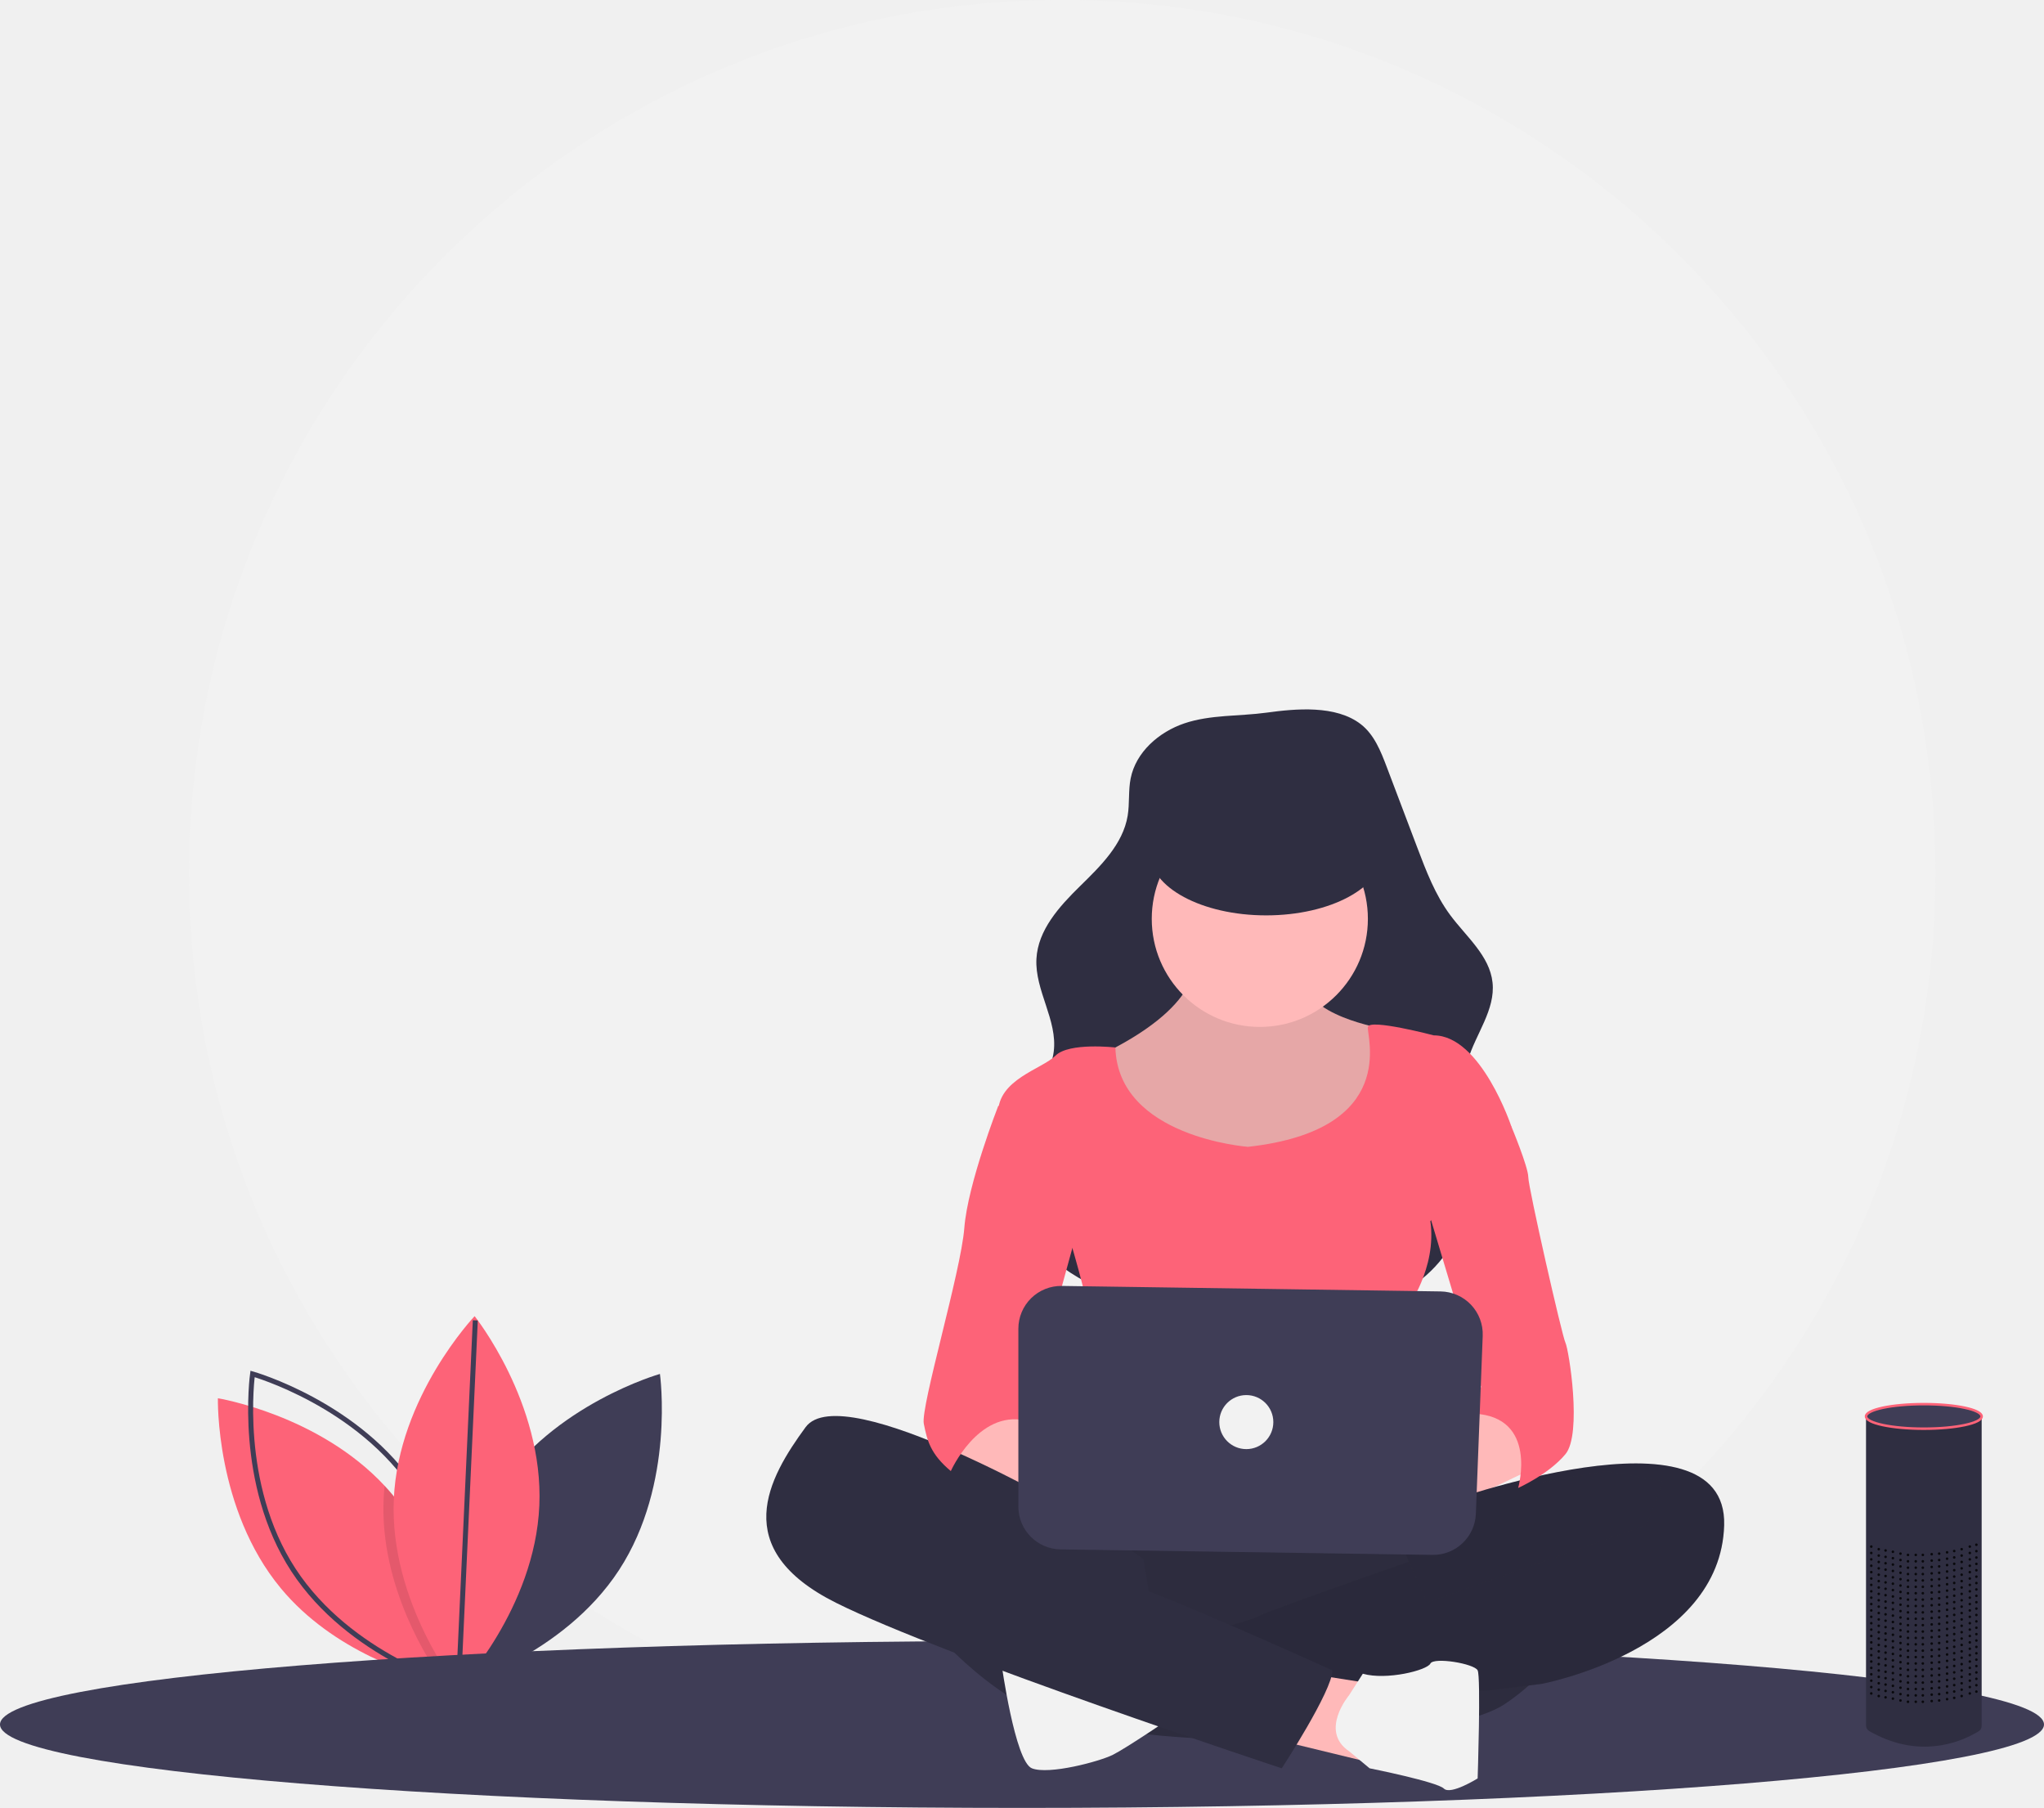
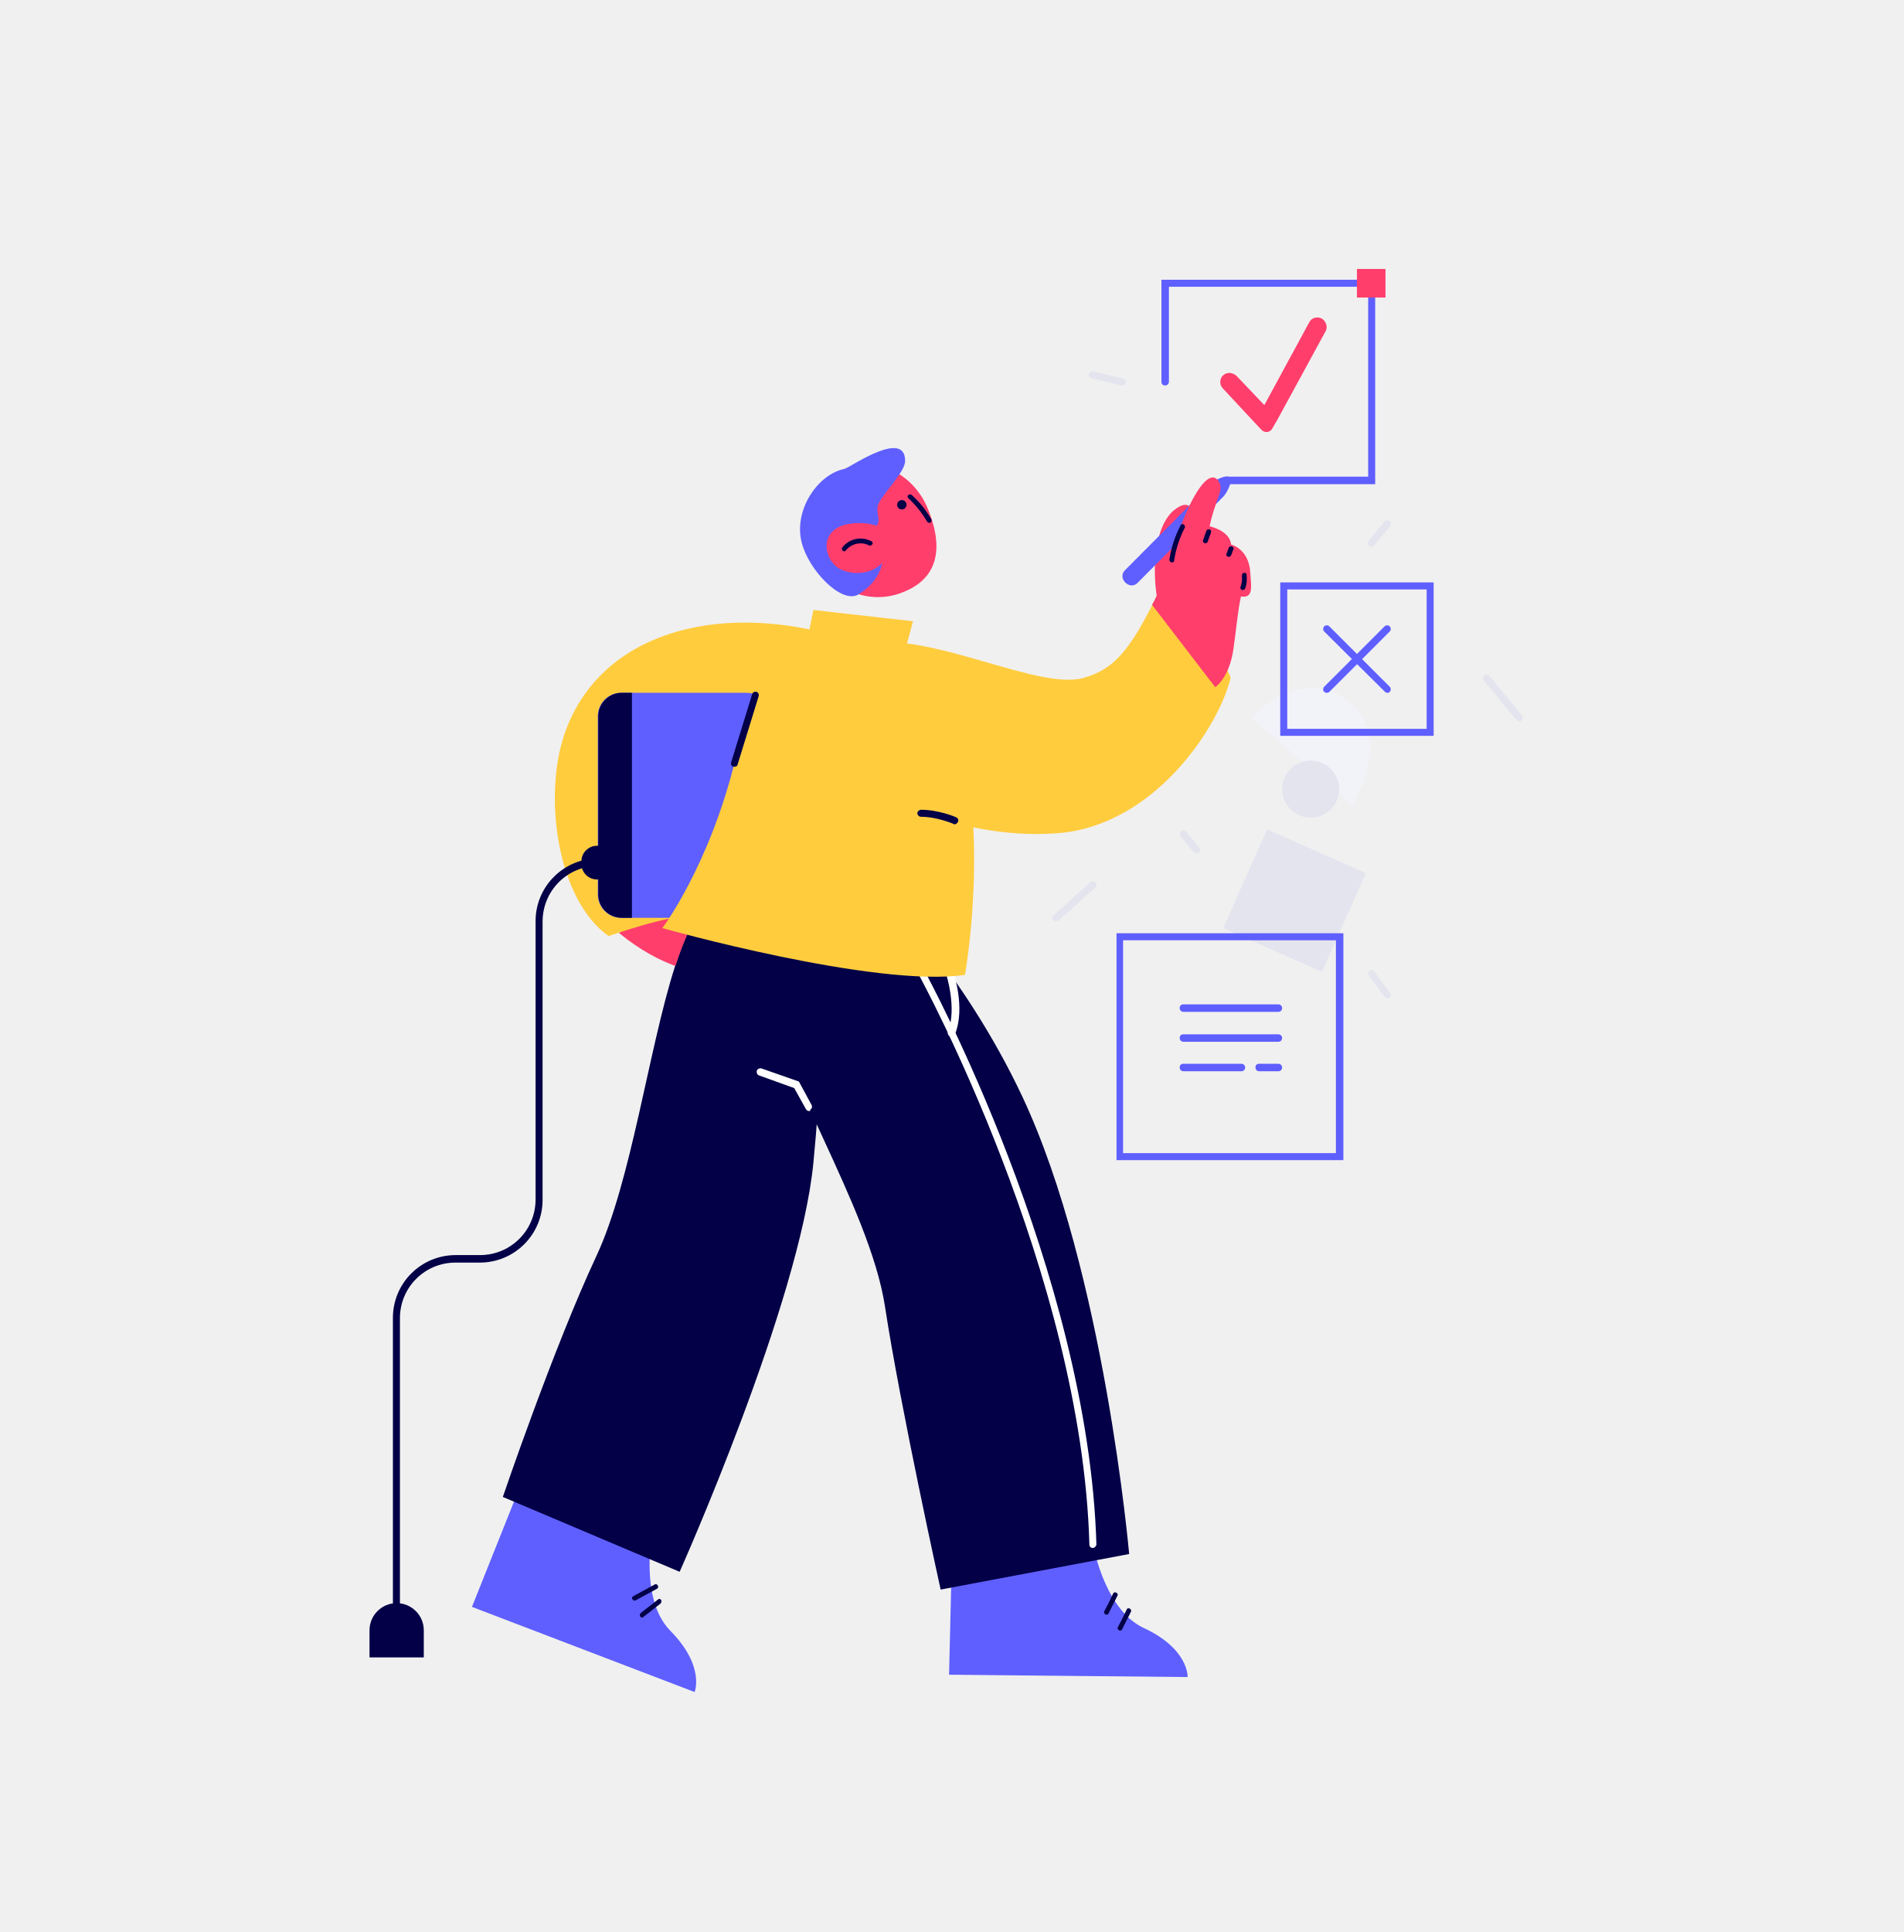
- <svg xmlns="http://www.w3.org/2000/svg" id="e4ebe004-ac85-4249-bdf7-a9685d9ba22f" data-name="Layer 1" width="820" height="725.174" viewBox="0 0 820 725.174">
-   <circle cx="426.16" cy="350.304" r="350.304" fill="#f2f2f2" />
-   <path d="M389.416,685.212c-22.565,34.604-16.382,78.617-16.382,78.617s42.768-12.092,65.333-46.697S454.749,638.515,454.749,638.515,411.981,650.608,389.416,685.212Z" transform="translate(-190 -87.41324)" fill="#3f3d56" />
-   <path d="M372.914,763.426s-.549-.088-1.56-.292c-.806-.164-1.917-.397-3.273-.719-12.12-2.858-44.343-12.517-65.41-37.915-26.367-31.802-25.257-76.233-25.257-76.233s40.317,6.551,66.883,35.11q1.727,1.841,3.36,3.816c22.943,27.671,25.082,64.902,25.251,74.106C372.932,762.678,372.914,763.426,372.914,763.426Z" transform="translate(-190 -87.41324)" fill="#fd6378" />
-   <path d="M356.652,685.212c22.565,34.604,16.382,78.617,16.382,78.617s-42.768-12.092-65.333-46.697-16.382-78.617-16.382-78.617S334.087,650.608,356.652,685.212Z" transform="translate(-190 -87.41324)" fill="none" stroke="#3f3d56" stroke-miterlimit="10" stroke-width="2" />
-   <path d="M372.908,761.299c-.596.719-1.122,1.332-1.554,1.835-.958,1.093-1.502,1.666-1.502,1.666s-.66-.83-1.771-2.384c-6.095-8.497-25.701-38.71-24.188-73.609q.123-2.744.403-5.429,1.727,1.841,3.36,3.816C370.6,714.864,372.739,752.095,372.908,761.299Z" transform="translate(-190 -87.41324)" opacity="0.1" />
-   <path d="M406.366,691.33C404.583,732.603,373.945,764.8,373.945,764.8s-27.746-34.72-25.962-75.993,32.421-73.47,32.421-73.47S408.15,650.057,406.366,691.33Z" transform="translate(-190 -87.41324)" fill="#fd6378" />
-   <line x1="183.945" y1="676.218" x2="190.681" y2="529.608" fill="none" stroke="#3f3d56" stroke-miterlimit="10" stroke-width="2" />
-   <ellipse cx="410" cy="691.704" rx="410" ry="33.469" fill="#3f3d56" />
-   <path d="M665.161,377.554c-10.222,3.452-19.482,11.526-21.575,22.11-.97,4.906-.375,10.006-1.192,14.94-1.894,11.443-10.876,20.182-19.161,28.3s-16.84,17.55-17.445,29.132c-.662,12.684,8.536,24.566,6.945,37.167-1.849,14.639-17.312,24.126-21.134,38.378-2.552,9.517.575,19.768,5.721,28.171,9.806,16.012,26.566,26.883,44.415,32.711s36.858,7.054,55.633,7.25c22.861.24,47.682-1.723,64.858-16.811a51.959,51.959,0,0,0,17.249-33.826c1.632-17.477-5.663-35.536-.631-52.352,3.167-10.583,11.108-20.249,9.922-31.232-1.159-10.739-10.538-18.351-16.972-27.026-6.008-8.1-9.653-17.666-13.226-27.097L746.345,395.101c-2.403-6.343-5.042-13.015-10.397-17.178-10.026-7.794-26.147-6.263-37.871-4.655C687.201,374.759,675.62,374.022,665.161,377.554Z" transform="translate(-190 -87.41324)" fill="#2f2e41" />
-   <path d="M668.99,471.55s5.419,17.612-35.224,37.934,4.064,41.998,4.064,41.998l47.417,10.838s48.772-6.774,54.191-14.902,14.902-35.224,12.193-39.288A63.342,63.342,0,0,0,744.857,500s-32.515-5.419-31.16-20.322S668.99,471.55,668.99,471.55Z" transform="translate(-190 -87.41324)" fill="#ffb9b9" />
-   <path d="M668.99,471.55s5.419,17.612-35.224,37.934,4.064,41.998,4.064,41.998l47.417,10.838s48.772-6.774,54.191-14.902,14.902-35.224,12.193-39.288A63.342,63.342,0,0,0,744.857,500s-32.515-5.419-31.16-20.322S668.99,471.55,668.99,471.55Z" transform="translate(-190 -87.41324)" opacity="0.1" />
-   <circle cx="505.408" cy="368.557" r="43.353" fill="#ffb9b9" />
-   <path d="M690.666,547.417s-52.211-3.818-53.201-39.843c0,0-18.602-2.155-24.021,3.264s-23.031,9.483-23.031,23.031,29.805,54.191,29.805,54.191,16.257,54.191,9.483,63.674-8.129,33.869-8.129,33.869,67.739-5.419,78.577,0,54.191,5.419,56.9,0S754.34,612.446,754.34,612.446s12.193-16.257,9.483-35.224l32.514-37.934s-12.193-36.579-31.16-36.579c0,0-25.741-6.774-26.418-3.387S751.631,540.643,690.666,547.417Z" transform="translate(-190 -87.41324)" fill="#fd6378" />
-   <path d="M568.737,666.637s12.193,18.967,43.353,23.031,36.579-6.774,33.869-9.483-35.224-14.902-35.224-14.902l-18.967-14.902Z" transform="translate(-190 -87.41324)" fill="#ffb9b9" />
-   <path d="M790.919,650.38,755.695,670.701s-46.062-2.71-28.45,10.838,50.127,8.129,50.127,8.129l31.16-14.902Z" transform="translate(-190 -87.41324)" fill="#ffb9b9" />
-   <path d="M614.799,685.604s-32.515,79.931,6.774,92.124,147.67,9.483,172.056-6.774,31.16-37.934,27.095-44.707-31.16-25.741-50.127-27.095S614.799,685.604,614.799,685.604Z" transform="translate(-190 -87.41324)" fill="#2f2e41" />
-   <path d="M614.799,685.604s-32.515,79.931,6.774,92.124,147.67,9.483,172.056-6.774,31.16-37.934,27.095-44.707-31.16-25.741-50.127-27.095S614.799,685.604,614.799,685.604Z" transform="translate(-190 -87.41324)" opacity="0.05" />
-   <path d="M768.277,690.57s114.767-41.545,113.412,8.582-73.158,63.674-73.158,63.674l-21.676,2.71L667.635,769.599s4.064-21.676-5.419-24.386c0,0,31.16-8.129,32.515-9.483s78.577-28.45,83.996-29.805,21.676-12.193,33.869-10.838c0,0,13.548-10.838,28.45-8.129L799.048,689.668Z" transform="translate(-190 -87.41324)" fill="#2f2e41" />
-   <path d="M768.277,690.57s114.767-41.545,113.412,8.582-73.158,63.674-73.158,63.674l-21.676,2.71L667.635,769.599s4.064-21.676-5.419-24.386c0,0,31.16-8.129,32.515-9.483s78.577-28.45,83.996-29.805,21.676-12.193,33.869-10.838c0,0,13.548-10.838,28.45-8.129L799.048,689.668Z" transform="translate(-190 -87.41324)" opacity="0.1" />
-   <polygon points="558 609.885 572.469 642.898 660.529 611.738 667.303 594.126 644.272 590.062 597.97 598.19 577.888 603.61 558 609.885" fill="#2f2e41" />
-   <polygon points="558 609.885 572.469 642.898 660.529 611.738 667.303 594.126 644.272 590.062 597.97 598.19 577.888 603.61 558 609.885" opacity="0.1" />
-   <path d="M560.608,737.085s25.741,32.515,55.546,40.643,46.062-2.71,46.062-2.71L652.732,737.085l-4.064-24.386-17.612-12.193-35.224-16.257-41.998-13.548s-17.612-2.71-17.612,0,16.257,43.353,16.257,43.353Z" transform="translate(-190 -87.41324)" fill="#2f2e41" />
-   <path d="M591.768,754.697s5.419,39.288,12.193,41.998,27.095-2.71,32.514-5.419,23.839-15.211,23.839-15.211S595.832,751.987,591.768,754.697Z" transform="translate(-190 -87.41324)" fill="#f2f2f2" />
-   <polygon points="525.052 671.348 550.793 675.412 548.083 706.572 512.18 697.851 525.052 671.348" fill="#ffb9b9" />
-   <path d="M731.18,767.433s-12.064,14.359.129,22.488l8.129,6.774s27.095,5.419,29.805,8.129,13.548-4.064,13.548-4.064,1.355-40.643,0-43.353-17.612-5.419-18.967-2.71-17.612,6.774-27.095,4.064Z" transform="translate(-190 -87.41324)" fill="#f2f2f2" />
-   <path d="M622.928,695.087S528.094,639.541,513.191,659.863s-31.16,48.772,12.193,70.448,178.83,66.384,178.83,66.384,20.322-31.16,20.322-39.288c0,0-71.803-32.515-83.996-35.224s-60.965-33.869-67.739-36.579-16.257-10.838-16.257-10.838Z" transform="translate(-190 -87.41324)" fill="#2f2e41" />
-   <path d="M595.832,527.095l-5.419,4.064s-12.193,31.16-13.548,48.772-17.612,71.803-16.257,78.577,2.71,12.193,10.838,18.967c0,0,10.838-24.386,29.805-20.322l23.031-83.996Z" transform="translate(-190 -87.41324)" fill="#fd6378" />
-   <path d="M785.5,527.095,796.338,539.288s6.774,16.257,6.774,20.322,13.548,63.674,14.902,66.384,6.774,36.579,0,44.707-18.967,13.548-18.967,13.548,8.129-28.45-17.612-29.805l2.71-10.838-24.386-81.286Z" transform="translate(-190 -87.41324)" fill="#fd6378" />
-   <path d="M598.542,620.37v71.361A17.157,17.157,0,0,0,615.444,708.885l149.238,2.211a17.157,17.157,0,0,0,17.398-16.495l2.745-71.369a17.157,17.157,0,0,0-16.895-17.814l-151.983-2.203A17.157,17.157,0,0,0,598.542,620.37Z" transform="translate(-190 -87.41324)" fill="#3f3d56" />
-   <ellipse cx="507.95" cy="342.039" rx="46.665" ry="25.127" fill="#2f2e41" />
-   <circle cx="499.989" cy="570.418" r="10.838" fill="#f2f2f2" />
-   <path d="M984.99,655.635V779.402c0,2.126-1.144,2.43-3.004,3.461-6.274,3.48-21.74,9.68-40.308-.133-1.906-1.007-3.08-1.348-3.08-3.504V656.428S962.19,665.944,984.99,655.635Z" transform="translate(-190 -87.41324)" fill="#2f2e41" />
-   <ellipse cx="771.794" cy="568.138" rx="23.196" ry="4.926" fill="#3f3d56" stroke="#fd6378" stroke-miterlimit="10" />
-   <g opacity="0.8">
-     <circle cx="792.877" cy="619.616" r="0.52" />
-     <circle cx="790.235" cy="620.355" r="0.52" />
-     <circle cx="786.971" cy="621.395" r="0.52" />
-     <circle cx="781.118" cy="622.656" r="0.52" />
-     <circle cx="774.948" cy="623.403" r="0.52" />
-     <circle cx="768.557" cy="623.697" r="0.52" />
-     <circle cx="759.384" cy="622.436" r="0.52" />
-     <circle cx="762.423" cy="623.177" r="0.52" />
-     <circle cx="753.707" cy="621.395" r="0.52" />
-     <circle cx="756.441" cy="621.916" r="0.52" />
-     <circle cx="750.71" cy="620.355" r="0.52" />
-     <circle cx="783.982" cy="622.136" r="0.52" />
-     <circle cx="777.944" cy="623.177" r="0.52" />
-     <circle cx="771.391" cy="623.697" r="0.52" />
-     <circle cx="765.43" cy="623.697" r="0.52" />
-   </g>
-   <g opacity="0.8">
-     <circle cx="792.877" cy="622.177" r="0.52" />
-     <circle cx="790.235" cy="622.916" r="0.52" />
-     <circle cx="786.971" cy="623.956" r="0.52" />
-     <circle cx="781.118" cy="625.217" r="0.52" />
-     <circle cx="774.948" cy="625.964" r="0.52" />
-     <circle cx="768.557" cy="626.258" r="0.52" />
-     <circle cx="759.384" cy="624.997" r="0.52" />
-     <circle cx="762.423" cy="625.738" r="0.52" />
-     <circle cx="753.707" cy="623.956" r="0.52" />
-     <circle cx="756.441" cy="624.477" r="0.52" />
-     <circle cx="750.71" cy="622.916" r="0.52" />
-     <circle cx="783.982" cy="624.697" r="0.52" />
-     <circle cx="777.944" cy="625.738" r="0.52" />
-     <circle cx="771.391" cy="626.258" r="0.52" />
-     <circle cx="765.43" cy="626.258" r="0.52" />
-   </g>
-   <g opacity="0.8">
-     <circle cx="792.877" cy="624.738" r="0.52" />
-     <circle cx="790.235" cy="625.477" r="0.52" />
-     <circle cx="786.971" cy="626.517" r="0.52" />
-     <circle cx="781.118" cy="627.778" r="0.52" />
-     <circle cx="774.948" cy="628.525" r="0.52" />
-     <circle cx="768.557" cy="628.819" r="0.52" />
-     <circle cx="759.384" cy="627.558" r="0.52" />
-     <circle cx="762.423" cy="628.299" r="0.52" />
-     <circle cx="753.707" cy="626.517" r="0.52" />
-     <circle cx="756.441" cy="627.038" r="0.52" />
-     <circle cx="750.71" cy="625.477" r="0.52" />
-     <circle cx="783.982" cy="627.258" r="0.52" />
-     <circle cx="777.944" cy="628.299" r="0.52" />
-     <circle cx="771.391" cy="628.819" r="0.52" />
-     <circle cx="765.43" cy="628.819" r="0.52" />
-   </g>
-   <g opacity="0.8">
-     <circle cx="792.877" cy="627.299" r="0.52" />
-     <circle cx="790.235" cy="628.038" r="0.52" />
-     <circle cx="786.971" cy="629.079" r="0.52" />
-     <circle cx="781.118" cy="630.339" r="0.52" />
-     <circle cx="774.948" cy="631.087" r="0.52" />
-     <circle cx="768.557" cy="631.38" r="0.52" />
-     <circle cx="759.384" cy="630.119" r="0.52" />
-     <circle cx="762.423" cy="630.86" r="0.52" />
-     <circle cx="753.707" cy="629.079" r="0.52" />
-     <circle cx="756.441" cy="629.599" r="0.52" />
-     <circle cx="750.71" cy="628.038" r="0.52" />
-     <circle cx="783.982" cy="629.819" r="0.52" />
-     <circle cx="777.944" cy="630.86" r="0.52" />
-     <circle cx="771.391" cy="631.38" r="0.52" />
-     <circle cx="765.43" cy="631.38" r="0.52" />
-   </g>
-   <g opacity="0.8">
-     <circle cx="792.877" cy="629.86" r="0.52" />
-     <circle cx="790.235" cy="630.599" r="0.52" />
-     <circle cx="786.971" cy="631.64" r="0.52" />
-     <circle cx="781.118" cy="632.9" r="0.52" />
-     <circle cx="774.948" cy="633.648" r="0.52" />
-     <circle cx="768.557" cy="633.941" r="0.52" />
-     <circle cx="759.384" cy="632.68" r="0.52" />
-     <circle cx="762.423" cy="633.421" r="0.52" />
-     <circle cx="753.707" cy="631.64" r="0.52" />
-     <circle cx="756.441" cy="632.16" r="0.52" />
-     <circle cx="750.71" cy="630.599" r="0.52" />
-     <circle cx="783.982" cy="632.38" r="0.52" />
-     <circle cx="777.944" cy="633.421" r="0.52" />
-     <circle cx="771.391" cy="633.941" r="0.52" />
-     <circle cx="765.43" cy="633.941" r="0.52" />
-   </g>
-   <g opacity="0.8">
-     <circle cx="792.877" cy="632.421" r="0.52" />
-     <circle cx="790.235" cy="633.16" r="0.52" />
-     <circle cx="786.971" cy="634.201" r="0.52" />
-     <circle cx="781.118" cy="635.461" r="0.52" />
-     <circle cx="774.948" cy="636.209" r="0.52" />
-     <circle cx="768.557" cy="636.502" r="0.52" />
-     <circle cx="759.384" cy="635.241" r="0.52" />
-     <circle cx="762.423" cy="635.982" r="0.52" />
-     <circle cx="753.707" cy="634.201" r="0.52" />
-     <circle cx="756.441" cy="634.721" r="0.52" />
-     <circle cx="750.71" cy="633.16" r="0.52" />
-     <circle cx="783.982" cy="634.941" r="0.52" />
-     <circle cx="777.944" cy="635.982" r="0.52" />
-     <circle cx="771.391" cy="636.502" r="0.52" />
-     <circle cx="765.43" cy="636.502" r="0.52" />
-   </g>
-   <g opacity="0.8">
-     <circle cx="792.877" cy="634.982" r="0.52" />
-     <circle cx="790.235" cy="635.721" r="0.52" />
-     <circle cx="786.971" cy="636.762" r="0.52" />
-     <circle cx="781.118" cy="638.022" r="0.52" />
-     <circle cx="774.948" cy="638.77" r="0.52" />
-     <circle cx="768.557" cy="639.063" r="0.52" />
-     <circle cx="759.384" cy="637.802" r="0.52" />
-     <circle cx="762.423" cy="638.543" r="0.52" />
-     <circle cx="753.707" cy="636.762" r="0.52" />
-     <circle cx="756.441" cy="637.282" r="0.52" />
-     <circle cx="750.71" cy="635.721" r="0.52" />
-     <circle cx="783.982" cy="637.502" r="0.52" />
-     <circle cx="777.944" cy="638.543" r="0.52" />
-     <circle cx="771.391" cy="639.063" r="0.52" />
-     <circle cx="765.43" cy="639.063" r="0.52" />
-   </g>
-   <g opacity="0.8">
-     <circle cx="792.877" cy="637.543" r="0.52" />
-     <circle cx="790.235" cy="638.282" r="0.52" />
-     <circle cx="786.971" cy="639.323" r="0.52" />
-     <circle cx="781.118" cy="640.583" r="0.52" />
-     <circle cx="774.948" cy="641.331" r="0.52" />
-     <circle cx="768.557" cy="641.624" r="0.52" />
-     <circle cx="759.384" cy="640.363" r="0.52" />
-     <circle cx="762.423" cy="641.104" r="0.52" />
-     <circle cx="753.707" cy="639.323" r="0.52" />
-     <circle cx="756.441" cy="639.843" r="0.52" />
-     <circle cx="750.71" cy="638.282" r="0.52" />
-     <circle cx="783.982" cy="640.063" r="0.52" />
-     <circle cx="777.944" cy="641.104" r="0.52" />
-     <circle cx="771.391" cy="641.624" r="0.52" />
-     <circle cx="765.43" cy="641.624" r="0.52" />
-   </g>
-   <g opacity="0.8">
-     <circle cx="792.877" cy="640.104" r="0.52" />
-     <circle cx="790.235" cy="640.843" r="0.52" />
-     <circle cx="786.971" cy="641.884" r="0.52" />
-     <circle cx="781.118" cy="643.144" r="0.52" />
-     <circle cx="774.948" cy="643.892" r="0.52" />
-     <circle cx="768.557" cy="644.185" r="0.52" />
-     <circle cx="759.384" cy="642.924" r="0.52" />
-     <circle cx="762.423" cy="643.665" r="0.52" />
-     <circle cx="753.707" cy="641.884" r="0.52" />
-     <circle cx="756.441" cy="642.404" r="0.52" />
-     <circle cx="750.71" cy="640.843" r="0.52" />
-     <circle cx="783.982" cy="642.624" r="0.52" />
-     <circle cx="777.944" cy="643.665" r="0.52" />
-     <circle cx="771.391" cy="644.185" r="0.52" />
-     <circle cx="765.43" cy="644.185" r="0.52" />
-   </g>
-   <g opacity="0.8">
-     <circle cx="792.877" cy="642.665" r="0.52" />
-     <circle cx="790.235" cy="643.404" r="0.52" />
-     <circle cx="786.971" cy="644.445" r="0.52" />
-     <circle cx="781.118" cy="645.706" r="0.52" />
-     <circle cx="774.948" cy="646.453" r="0.52" />
-     <circle cx="768.557" cy="646.746" r="0.52" />
-     <circle cx="759.384" cy="645.485" r="0.52" />
-     <circle cx="762.423" cy="646.226" r="0.52" />
-     <circle cx="753.707" cy="644.445" r="0.52" />
-     <circle cx="756.441" cy="644.965" r="0.52" />
-     <circle cx="750.71" cy="643.404" r="0.52" />
-     <circle cx="783.982" cy="645.185" r="0.52" />
-     <circle cx="777.944" cy="646.226" r="0.52" />
-     <circle cx="771.391" cy="646.746" r="0.52" />
-     <circle cx="765.43" cy="646.746" r="0.52" />
-   </g>
-   <g opacity="0.8">
-     <circle cx="792.877" cy="645.226" r="0.52" />
-     <circle cx="790.235" cy="645.965" r="0.52" />
-     <circle cx="786.971" cy="647.006" r="0.52" />
-     <circle cx="781.118" cy="648.267" r="0.52" />
-     <circle cx="774.948" cy="649.014" r="0.52" />
-     <circle cx="768.557" cy="649.307" r="0.52" />
-     <circle cx="759.384" cy="648.046" r="0.52" />
-     <circle cx="762.423" cy="648.787" r="0.52" />
-     <circle cx="753.707" cy="647.006" r="0.52" />
-     <circle cx="756.441" cy="647.526" r="0.52" />
-     <circle cx="750.71" cy="645.965" r="0.52" />
-     <circle cx="783.982" cy="647.746" r="0.52" />
-     <circle cx="777.944" cy="648.787" r="0.52" />
-     <circle cx="771.391" cy="649.307" r="0.52" />
-     <circle cx="765.43" cy="649.307" r="0.52" />
-   </g>
-   <g opacity="0.8">
-     <circle cx="792.877" cy="647.787" r="0.52" />
-     <circle cx="790.235" cy="648.526" r="0.52" />
-     <circle cx="786.971" cy="649.567" r="0.52" />
-     <circle cx="781.118" cy="650.828" r="0.52" />
-     <circle cx="774.948" cy="651.575" r="0.52" />
-     <circle cx="768.557" cy="651.868" r="0.52" />
-     <circle cx="759.384" cy="650.607" r="0.52" />
-     <circle cx="762.423" cy="651.348" r="0.52" />
-     <circle cx="753.707" cy="649.567" r="0.52" />
-     <circle cx="756.441" cy="650.087" r="0.52" />
-     <circle cx="750.71" cy="648.526" r="0.52" />
-     <circle cx="783.982" cy="650.307" r="0.52" />
-     <circle cx="777.944" cy="651.348" r="0.52" />
-     <circle cx="771.391" cy="651.868" r="0.52" />
-     <circle cx="765.43" cy="651.868" r="0.52" />
-   </g>
-   <g opacity="0.8">
-     <circle cx="792.877" cy="650.348" r="0.52" />
-     <circle cx="790.235" cy="651.087" r="0.52" />
-     <circle cx="786.971" cy="652.128" r="0.52" />
-     <circle cx="781.118" cy="653.389" r="0.52" />
-     <circle cx="774.948" cy="654.136" r="0.52" />
-     <circle cx="768.557" cy="654.429" r="0.52" />
-     <circle cx="759.384" cy="653.168" r="0.52" />
-     <circle cx="762.423" cy="653.909" r="0.52" />
-     <circle cx="753.707" cy="652.128" r="0.52" />
-     <circle cx="756.441" cy="652.648" r="0.52" />
-     <circle cx="750.71" cy="651.087" r="0.52" />
-     <circle cx="783.982" cy="652.868" r="0.52" />
-     <circle cx="777.944" cy="653.909" r="0.52" />
-     <circle cx="771.391" cy="654.429" r="0.52" />
-     <circle cx="765.43" cy="654.429" r="0.52" />
-   </g>
-   <g opacity="0.8">
-     <circle cx="792.877" cy="652.909" r="0.52" />
-     <circle cx="790.235" cy="653.648" r="0.52" />
-     <circle cx="786.971" cy="654.689" r="0.52" />
-     <circle cx="781.118" cy="655.95" r="0.52" />
-     <circle cx="774.948" cy="656.697" r="0.52" />
-     <circle cx="768.557" cy="656.99" r="0.52" />
-     <circle cx="759.384" cy="655.73" r="0.52" />
-     <circle cx="762.423" cy="656.47" r="0.52" />
-     <circle cx="753.707" cy="654.689" r="0.52" />
-     <circle cx="756.441" cy="655.209" r="0.52" />
-     <circle cx="750.71" cy="653.648" r="0.52" />
-     <circle cx="783.982" cy="655.429" r="0.52" />
-     <circle cx="777.944" cy="656.47" r="0.52" />
-     <circle cx="771.391" cy="656.99" r="0.52" />
-     <circle cx="765.43" cy="656.99" r="0.52" />
-   </g>
-   <g opacity="0.8">
-     <circle cx="792.877" cy="655.47" r="0.52" />
-     <circle cx="790.235" cy="656.209" r="0.52" />
-     <circle cx="786.971" cy="657.25" r="0.52" />
-     <circle cx="781.118" cy="658.511" r="0.52" />
-     <circle cx="774.948" cy="659.258" r="0.52" />
-     <circle cx="768.557" cy="659.551" r="0.52" />
-     <circle cx="759.384" cy="658.291" r="0.52" />
-     <circle cx="762.423" cy="659.031" r="0.52" />
-     <circle cx="753.707" cy="657.25" r="0.52" />
-     <circle cx="756.441" cy="657.77" r="0.52" />
-     <circle cx="750.71" cy="656.209" r="0.52" />
-     <circle cx="783.982" cy="657.99" r="0.52" />
-     <circle cx="777.944" cy="659.031" r="0.52" />
-     <circle cx="771.391" cy="659.551" r="0.52" />
-     <circle cx="765.43" cy="659.551" r="0.52" />
-   </g>
-   <g opacity="0.8">
-     <circle cx="792.877" cy="658.031" r="0.52" />
-     <circle cx="790.235" cy="658.77" r="0.52" />
-     <circle cx="786.971" cy="659.811" r="0.52" />
-     <circle cx="781.118" cy="661.072" r="0.52" />
-     <circle cx="774.948" cy="661.819" r="0.52" />
-     <circle cx="768.557" cy="662.112" r="0.52" />
-     <circle cx="759.384" cy="660.852" r="0.52" />
-     <circle cx="762.423" cy="661.592" r="0.52" />
-     <circle cx="753.707" cy="659.811" r="0.52" />
-     <circle cx="756.441" cy="660.331" r="0.52" />
-     <circle cx="750.71" cy="658.77" r="0.52" />
-     <circle cx="783.982" cy="660.551" r="0.52" />
-     <circle cx="777.944" cy="661.592" r="0.52" />
-     <circle cx="771.391" cy="662.112" r="0.52" />
-     <circle cx="765.43" cy="662.112" r="0.52" />
-   </g>
-   <g opacity="0.8">
-     <circle cx="792.877" cy="660.592" r="0.52" />
-     <circle cx="790.235" cy="661.331" r="0.52" />
-     <circle cx="786.971" cy="662.372" r="0.52" />
-     <circle cx="781.118" cy="663.633" r="0.52" />
-     <circle cx="774.948" cy="664.38" r="0.52" />
-     <circle cx="768.557" cy="664.673" r="0.52" />
-     <circle cx="759.384" cy="663.413" r="0.52" />
-     <circle cx="762.423" cy="664.153" r="0.52" />
-     <circle cx="753.707" cy="662.372" r="0.52" />
-     <circle cx="756.441" cy="662.892" r="0.52" />
-     <circle cx="750.71" cy="661.331" r="0.52" />
-     <circle cx="783.982" cy="663.112" r="0.52" />
-     <circle cx="777.944" cy="664.153" r="0.52" />
-     <circle cx="771.391" cy="664.673" r="0.52" />
-     <circle cx="765.43" cy="664.673" r="0.52" />
-   </g>
-   <g opacity="0.8">
-     <circle cx="792.877" cy="663.153" r="0.52" />
-     <circle cx="790.235" cy="663.892" r="0.52" />
-     <circle cx="786.971" cy="664.933" r="0.52" />
-     <circle cx="781.118" cy="666.194" r="0.52" />
-     <circle cx="774.948" cy="666.941" r="0.52" />
-     <circle cx="768.557" cy="667.234" r="0.52" />
-     <circle cx="759.384" cy="665.974" r="0.52" />
-     <circle cx="762.423" cy="666.714" r="0.52" />
-     <circle cx="753.707" cy="664.933" r="0.52" />
-     <circle cx="756.441" cy="665.453" r="0.52" />
-     <circle cx="750.71" cy="663.892" r="0.52" />
-     <circle cx="783.982" cy="665.673" r="0.52" />
-     <circle cx="777.944" cy="666.714" r="0.52" />
-     <circle cx="771.391" cy="667.234" r="0.52" />
-     <circle cx="765.43" cy="667.234" r="0.52" />
-   </g>
-   <g opacity="0.8">
-     <circle cx="792.877" cy="665.714" r="0.52" />
-     <circle cx="790.235" cy="666.453" r="0.52" />
-     <circle cx="786.971" cy="667.494" r="0.52" />
-     <circle cx="781.118" cy="668.755" r="0.52" />
-     <circle cx="774.948" cy="669.502" r="0.52" />
-     <circle cx="768.557" cy="669.796" r="0.52" />
-     <circle cx="759.384" cy="668.535" r="0.52" />
-     <circle cx="762.423" cy="669.275" r="0.52" />
-     <circle cx="753.707" cy="667.494" r="0.52" />
-     <circle cx="756.441" cy="668.014" r="0.52" />
-     <circle cx="750.71" cy="666.453" r="0.52" />
-     <circle cx="783.982" cy="668.234" r="0.52" />
-     <circle cx="777.944" cy="669.275" r="0.52" />
-     <circle cx="771.391" cy="669.796" r="0.52" />
-     <circle cx="765.43" cy="669.796" r="0.52" />
-   </g>
-   <g opacity="0.8">
-     <circle cx="792.877" cy="668.275" r="0.52" />
-     <circle cx="790.235" cy="669.014" r="0.52" />
-     <circle cx="786.971" cy="670.055" r="0.52" />
-     <circle cx="781.118" cy="671.316" r="0.52" />
-     <circle cx="774.948" cy="672.063" r="0.52" />
-     <circle cx="768.557" cy="672.357" r="0.52" />
-     <circle cx="759.384" cy="671.096" r="0.52" />
-     <circle cx="762.423" cy="671.836" r="0.52" />
-     <circle cx="753.707" cy="670.055" r="0.52" />
-     <circle cx="756.441" cy="670.575" r="0.52" />
-     <circle cx="750.71" cy="669.014" r="0.52" />
-     <circle cx="783.982" cy="670.795" r="0.52" />
-     <circle cx="777.944" cy="671.836" r="0.52" />
-     <circle cx="771.391" cy="672.357" r="0.52" />
-     <circle cx="765.43" cy="672.357" r="0.52" />
-   </g>
-   <g opacity="0.8">
-     <circle cx="792.877" cy="670.836" r="0.52" />
-     <circle cx="790.235" cy="671.575" r="0.52" />
-     <circle cx="786.971" cy="672.616" r="0.52" />
-     <circle cx="781.118" cy="673.877" r="0.52" />
-     <circle cx="774.948" cy="674.624" r="0.52" />
-     <circle cx="768.557" cy="674.918" r="0.52" />
-     <circle cx="759.384" cy="673.657" r="0.52" />
-     <circle cx="762.423" cy="674.397" r="0.52" />
-     <circle cx="753.707" cy="672.616" r="0.52" />
-     <circle cx="756.441" cy="673.136" r="0.52" />
-     <circle cx="750.71" cy="671.575" r="0.52" />
-     <circle cx="783.982" cy="673.356" r="0.52" />
-     <circle cx="777.944" cy="674.397" r="0.52" />
-     <circle cx="771.391" cy="674.918" r="0.52" />
-     <circle cx="765.43" cy="674.918" r="0.52" />
-   </g>
-   <g opacity="0.8">
-     <circle cx="792.877" cy="673.397" r="0.52" />
-     <circle cx="790.235" cy="674.136" r="0.52" />
-     <circle cx="786.971" cy="675.177" r="0.52" />
-     <circle cx="781.118" cy="676.438" r="0.52" />
-     <circle cx="774.948" cy="677.185" r="0.52" />
-     <circle cx="768.557" cy="677.479" r="0.52" />
-     <circle cx="759.384" cy="676.218" r="0.52" />
-     <circle cx="762.423" cy="676.958" r="0.52" />
-     <circle cx="753.707" cy="675.177" r="0.52" />
-     <circle cx="756.441" cy="675.697" r="0.52" />
-     <circle cx="750.71" cy="674.136" r="0.52" />
-     <circle cx="783.982" cy="675.917" r="0.52" />
-     <circle cx="777.944" cy="676.958" r="0.52" />
-     <circle cx="771.391" cy="677.479" r="0.52" />
-     <circle cx="765.43" cy="677.479" r="0.52" />
-   </g>
-   <g opacity="0.8">
-     <circle cx="792.877" cy="675.958" r="0.52" />
-     <circle cx="790.235" cy="676.697" r="0.52" />
-     <circle cx="786.971" cy="677.738" r="0.52" />
-     <circle cx="781.118" cy="678.999" r="0.52" />
-     <circle cx="774.948" cy="679.746" r="0.52" />
-     <circle cx="768.557" cy="680.04" r="0.52" />
-     <circle cx="759.384" cy="678.779" r="0.52" />
-     <circle cx="762.423" cy="679.519" r="0.52" />
-     <circle cx="753.707" cy="677.738" r="0.52" />
-     <circle cx="756.441" cy="678.258" r="0.52" />
-     <circle cx="750.71" cy="676.697" r="0.52" />
-     <circle cx="783.982" cy="678.478" r="0.52" />
-     <circle cx="777.944" cy="679.519" r="0.52" />
-     <circle cx="771.391" cy="680.04" r="0.52" />
-     <circle cx="765.43" cy="680.04" r="0.52" />
-   </g>
-   <g opacity="0.8">
-     <circle cx="792.877" cy="678.519" r="0.52" />
-     <circle cx="790.235" cy="679.258" r="0.52" />
-     <circle cx="786.971" cy="680.299" r="0.52" />
-     <circle cx="781.118" cy="681.56" r="0.52" />
-     <circle cx="774.948" cy="682.307" r="0.52" />
-     <circle cx="768.557" cy="682.601" r="0.52" />
-     <circle cx="759.384" cy="681.34" r="0.52" />
-     <circle cx="762.423" cy="682.08" r="0.52" />
-     <circle cx="753.707" cy="680.299" r="0.52" />
-     <circle cx="756.441" cy="680.819" r="0.52" />
-     <circle cx="750.71" cy="679.258" r="0.52" />
-     <circle cx="783.982" cy="681.039" r="0.52" />
-     <circle cx="777.944" cy="682.08" r="0.52" />
-     <circle cx="771.391" cy="682.601" r="0.52" />
-     <circle cx="765.43" cy="682.601" r="0.52" />
+ <svg xmlns="http://www.w3.org/2000/svg" version="1.1" id="Слой_1" x="0px" y="0px" viewBox="0 0 407 413" style="enable-background:new 0 0 407 413;" xml:space="preserve">
+   <style type="text/css">
+ 	.st0{fill:#E4E4EF;}
+ 	.st1{fill:#F2F2F9;}
+ 	.st2{fill:#5F5FFF;}
+ 	.st3{fill:#030047;}
+ 	.st4{fill:#FFFFFF;}
+ 	.st5{fill:#FF3E6C;}
+ 	.st6{fill:#FFCC3E;}
+ </style>
+   <g id="_x33_">
+     <g id="Background_34_">
+       <g>
+         <rect x="265.2" y="181" transform="matrix(0.9141 0.4055 -0.4055 0.9141 101.8579 -95.708)" class="st0" width="23.1" height="23.1" />
+       </g>
+       <g>
+         <path class="st1" d="M267.5,153.4l21.7,18.7c0,0,8.4-13.7,0-21.4C278.7,141.1,267.5,153.4,267.5,153.4z" />
+       </g>
+       <g>
+         <circle class="st0" cx="280.2" cy="168.7" r="6.1" />
+       </g>
+       <g>
+         <path class="st0" d="M296.6,213.4c-0.2,0-0.5-0.1-0.6-0.3l-3.4-4.6c-0.2-0.3-0.2-0.8,0.2-1c0.3-0.2,0.8-0.2,1,0.2l3.4,4.6     c0.2,0.3,0.2,0.8-0.2,1C296.9,213.4,296.7,213.4,296.6,213.4z" />
+       </g>
+       <g>
+         <path class="st0" d="M225.8,196.9c-0.2,0-0.4-0.1-0.6-0.2c-0.3-0.3-0.3-0.8,0.1-1.1l7.8-7c0.3-0.3,0.8-0.3,1.1,0.1     s0.3,0.8-0.1,1.1l-7.8,7C226.1,196.8,226,196.9,225.8,196.9z" />
+       </g>
+       <g>
+         <path class="st0" d="M255.8,182.5c-0.2,0-0.4-0.1-0.6-0.3l-2.8-3.4c-0.3-0.3-0.2-0.8,0.1-1.1c0.3-0.3,0.8-0.2,1.1,0.1l2.8,3.4     c0.3,0.3,0.2,0.8-0.1,1.1C256.1,182.4,256,182.5,255.8,182.5z" />
+       </g>
+       <g>
+         <path class="st0" d="M293.2,116.9c-0.2,0-0.3-0.1-0.5-0.2c-0.3-0.3-0.4-0.7-0.1-1.1l3.4-4.1c0.3-0.3,0.7-0.4,1.1-0.1     c0.3,0.3,0.4,0.7,0.1,1.1l-3.4,4.1C293.6,116.8,293.4,116.9,293.2,116.9z" />
+       </g>
+       <g>
+         <path class="st0" d="M324.8,154.2c-0.2,0-0.4-0.1-0.6-0.3l-7-8.4c-0.3-0.3-0.2-0.8,0.1-1.1c0.3-0.3,0.8-0.2,1.1,0.1l7,8.4     c0.3,0.3,0.2,0.8-0.1,1.1C325.1,154.1,325,154.2,324.8,154.2z" />
+       </g>
+       <g>
+         <path class="st0" d="M240,82.4c-0.1,0-0.1,0-0.2,0l-6.4-1.5c-0.4-0.1-0.7-0.5-0.6-0.9c0.1-0.4,0.5-0.7,0.9-0.6l6.4,1.5     c0.4,0.1,0.7,0.5,0.6,0.9C240.6,82.1,240.3,82.4,240,82.4z" />
+       </g>
+       <g id="Windows_1_">
+         <g>
+           <path class="st2" d="M306.5,157.3h-32.8v-32.8h32.8V157.3z M275.2,155.8H305V126h-29.8V155.8z" />
+         </g>
+         <g>
+           <path class="st2" d="M287.2,248h-48.5v-48.5h48.5V248z M240.1,246.5h45.5v-45.5h-45.5V246.5z" />
+         </g>
+         <g>
+           <path class="st2" d="M296.6,148.1c-0.2,0-0.4-0.1-0.5-0.2L283.1,135c-0.3-0.3-0.3-0.8,0-1.1s0.8-0.3,1.1,0l12.9,12.9      c0.3,0.3,0.3,0.8,0,1.1C297,148.1,296.8,148.1,296.6,148.1z" />
+         </g>
+         <g>
+           <g>
+             <path class="st2" d="M283.6,148.1c-0.2,0-0.4-0.1-0.5-0.2c-0.3-0.3-0.3-0.8,0-1.1l12.9-12.9c0.3-0.3,0.8-0.3,1.1,0       s0.3,0.8,0,1.1l-12.9,12.9C284,148.1,283.8,148.1,283.6,148.1z" />
+           </g>
+         </g>
+         <g>
+           <path class="st2" d="M273.3,216.3H253c-0.4,0-0.8-0.3-0.8-0.8s0.3-0.8,0.8-0.8h20.3c0.4,0,0.8,0.3,0.8,0.8      S273.7,216.3,273.3,216.3z" />
+         </g>
+         <g>
+           <path class="st2" d="M273.3,222.7H253c-0.4,0-0.8-0.3-0.8-0.8s0.3-0.8,0.8-0.8h20.3c0.4,0,0.8,0.3,0.8,0.8      S273.7,222.7,273.3,222.7z" />
+         </g>
+         <g>
+           <path class="st2" d="M273.3,229h-4.1c-0.4,0-0.8-0.3-0.8-0.8s0.3-0.8,0.8-0.8h4.1c0.4,0,0.8,0.3,0.8,0.8S273.7,229,273.3,229z" />
+         </g>
+         <g>
+           <path class="st2" d="M265.4,229H253c-0.4,0-0.8-0.3-0.8-0.8s0.3-0.8,0.8-0.8h12.4c0.4,0,0.8,0.3,0.8,0.8S265.8,229,265.4,229z" />
+         </g>
+       </g>
+     </g>
+     <g id="Bottom_38_">
+       <g>
+         <path class="st2" d="M203.6,328.6l-0.7,29.4l51,0.5c0,0,0.3-6-9.4-10.5c-9.7-4.5-11.7-22.3-11.7-22.3L203.6,328.6z" />
+       </g>
+       <g>
+         <path class="st2" d="M111.8,316.2l-10.9,27.3l47.6,18.2c0,0,2.3-5.5-5.2-13.1c-7.5-7.6-3.2-25-3.2-25L111.8,316.2z" />
+       </g>
+       <g>
+         <path class="st3" d="M164.6,211.5c0.8,16,21.3,46.2,24.6,67.8c3.3,21.6,11.9,60.5,11.9,60.5l40.3-7.6c0,0-5.3-60.4-22.8-97.7     c-12.8-27.3-31.2-45.4-31.2-45.4L164.6,211.5z" />
+       </g>
+       <g>
+         <path class="st3" d="M140,338.7c-1.5,0.8-3.1,1.7-4.6,2.5c-0.6,0.3-0.1,1.2,0.5,0.9c1.5-0.8,3.1-1.7,4.6-2.5     C141,339.3,140.5,338.4,140,338.7z" />
+       </g>
+       <g>
+         <path class="st3" d="M140.7,341.9c-1.2,1-2.5,1.9-3.7,2.9c-0.5,0.4,0,1.3,0.5,0.9l3.7-2.9C141.7,342.3,141.2,341.5,140.7,341.9z" />
+       </g>
+       <g>
+         <path class="st3" d="M238,340.6c-0.6,1.3-1.2,2.5-1.9,3.8c-0.3,0.6,0.6,1.1,0.9,0.5l1.9-3.8C239.2,340.6,238.3,340.1,238,340.6z" />
+       </g>
+       <g>
+         <path class="st3" d="M240.9,344c-0.6,1.3-1.2,2.5-1.9,3.8c-0.3,0.6,0.6,1.1,0.9,0.5l1.9-3.8C242,344,241.2,343.5,240.9,344z" />
+       </g>
+       <g>
+         <path class="st4" d="M233.6,330.9c-0.4,0-0.7-0.3-0.7-0.7c-1.6-58-36.1-121.1-36.4-121.7c-0.2-0.4-0.1-0.8,0.3-1     c0.4-0.2,0.8-0.1,1,0.3c0.3,0.6,34.9,64,36.6,122.4C234.3,330.6,234,330.9,233.6,330.9C233.6,330.9,233.6,330.9,233.6,330.9z" />
+       </g>
+       <g>
+         <path class="st4" d="M203.4,221.5c-0.1,0-0.2,0-0.3,0c-0.4-0.1-0.6-0.6-0.4-1c1.9-5.1-0.4-12.1-0.4-12.2c-0.1-0.4,0.1-0.8,0.5-1     c0.4-0.1,0.8,0.1,1,0.5c0.1,0.3,2.6,7.6,0.4,13.2C204,221.3,203.7,221.5,203.4,221.5z" />
+       </g>
+       <g>
+         <path class="st3" d="M173.9,248.5c-2.9,30-28.6,87.5-28.6,87.5l-37.8-16c0,0,10.8-31.8,20-51.5c7.5-16,11.2-44.5,16.8-61.9     c1.3-4,2.7-7.5,4.2-10l5.4-0.8l22.1-3.2C176.1,192.5,176.8,218.5,173.9,248.5z" />
+       </g>
+       <g>
+         <path class="st4" d="M173,237.5c-0.3,0-0.5-0.1-0.7-0.4l-2.5-4.5l-7.5-2.7c-0.4-0.1-0.6-0.6-0.5-1c0.1-0.4,0.6-0.6,1-0.5l8,2.8     l2.7,5c0.2,0.4,0.1,0.8-0.3,1C173.3,237.5,173.2,237.5,173,237.5z" />
+       </g>
+     </g>
+     <g id="Top_37_">
+       <path class="st5" d="M156.1,187.8l-2.1,7.9l-5.4,0.8c-1.5,2.6-2.9,6-4.2,10c-3.3-1.2-7.5-3.3-12.1-7.1L156.1,187.8z" />
+       <g id="Hand_2_56_">
+         <g>
+           <path class="st6" d="M120.3,158.1c-4,13.4-0.9,34.4,9.8,42c0,0,13.5-4.7,16.7-4c3.4-5.8,7.3-11.2,10.9-16.9      c-4.6-1.8-8.7-3.2-9.6-8.4c-2.6-14,14-11,25-7.7c2.7-10.8,3.7-27.7,3.7-27.7C150.1,128.6,126.7,137,120.3,158.1z" />
+         </g>
+       </g>
+       <g id="Tablet_8_">
+         <g>
+           <path class="st2" d="M159.6,196.2h-26.8c-2.7,0-5-2.2-5-5v-38.1c0-2.7,2.2-5,5-5h26.8c2.7,0,5,2.2,5,5v38.1      C164.6,193.9,162.4,196.2,159.6,196.2z" />
+         </g>
+         <g>
+           <path class="st3" d="M135.1,148.1h-2.2c-2.7,0-5,2.2-5,5v38.1c0,2.7,2.2,5,5,5h2.2V148.1z" />
+         </g>
+         <g>
+           <path class="st3" d="M131.5,188h-3.9c-1.8,0-3.3-1.5-3.3-3.3v-0.6c0-1.8,1.5-3.3,3.3-3.3h3.9V188z" />
+         </g>
+         <g>
+           <path class="st3" d="M84.8,353.4c-0.4,0-0.8-0.3-0.8-0.8v-70.9c0-7.4,6-13.4,13.4-13.4h5.2c6.6,0,11.9-5.3,11.9-11.9v-59.5      c0-7.4,6-13.4,13.4-13.4c0.4,0,0.8,0.3,0.8,0.8s-0.3,0.8-0.8,0.8c-6.6,0-11.9,5.3-11.9,11.9v59.5c0,7.4-6,13.4-13.4,13.4h-5.2      c-6.6,0-11.9,5.3-11.9,11.9v70.9C85.5,353.1,85.2,353.4,84.8,353.4z" />
+         </g>
+         <g>
+           <path class="st3" d="M90.6,354.3H79v-5.8c0-3.2,2.6-5.8,5.8-5.8h0c3.2,0,5.8,2.6,5.8,5.8V354.3z" />
+         </g>
+       </g>
+       <g id="Head_69_">
+         <g>
+           <path class="st5" d="M198.3,108.6c3.1,7.4,3.3,15.3-6.4,18.4c-6.6,2.1-14.5-1-17.6-8.4c-3.1-7.4-0.2-15.6,6.4-18.4      C187.3,97.4,195.2,101.2,198.3,108.6z" />
+         </g>
+         <g>
+           <circle class="st3" cx="192.8" cy="107.9" r="1" />
+         </g>
+         <g>
+           <path class="st2" d="M193.5,98.5c0-6.6-10.9,0.8-12.8,1.7l0,0c-5.9,1.1-11.1,8.9-9.3,15.8c1.5,5.9,8.3,12.9,11.9,11.2      c5.9-3.5,6.8-9.3,4.1-14.8c1-1.2-0.2-3,0.3-4.4C188.4,105.8,193.6,100.9,193.5,98.5z" />
+         </g>
+         <g>
+           <path class="st5" d="M185.3,111.9c-11-1-9.7,7.8-5.6,9.8c3.4,1.6,8.6,1,10.7-4C192.5,112.7,185.3,111.9,185.3,111.9z" />
+         </g>
+         <g>
+           <path class="st3" d="M186.3,115.7c-2.1-1.1-4.7-0.6-6.2,1.3c-0.4,0.5,0.3,1.2,0.7,0.7c1.2-1.5,3.3-2,5-1.1      C186.4,116.8,186.9,116,186.3,115.7z" />
+         </g>
+         <g>
+           <path class="st3" d="M199.1,111c-1.1-1.9-2.5-3.7-4.2-5.2c-0.5-0.4-1.2,0.3-0.7,0.7c1.6,1.5,2.9,3.1,4,5      C198.6,112.1,199.4,111.6,199.1,111z" />
+         </g>
+       </g>
+       <g id="Body_57_">
+         <g>
+           <path class="st6" d="M184.7,135.6c-15.6-3.4-21.9,4-27.5,26.8c-5.6,22.8-15.6,36-15.6,36s45.4,12.8,64.7,10      C206.3,208.5,217.9,142.8,184.7,135.6z" />
+         </g>
+         <g>
+           <polygon class="st6" points="172.3,138.2 173.9,130.4 195.2,132.8 192.6,142.4     " />
+         </g>
+         <g>
+           <path class="st3" d="M157,163.9c-0.1,0-0.1,0-0.2,0c-0.4-0.1-0.6-0.5-0.5-0.9l4.5-14.6c0.1-0.4,0.5-0.6,0.9-0.5      c0.4,0.1,0.6,0.5,0.5,0.9l-4.5,14.6C157.7,163.7,157.4,163.9,157,163.9z" />
+         </g>
+       </g>
+       <g id="Hand_50_">
+         <g>
+           <path class="st6" d="M246.7,128.6c-5.3,10.6-8.7,14.5-15,16.3c-9.5,2.8-32.2-9.7-46.4-7.4l-3.4,29.1c0,0,20.6,13.4,44.4,11.5      c20.6-1.7,34.3-22.8,36.8-33.2C260.6,138,252.3,132.4,246.7,128.6z" />
+         </g>
+         <g>
+           <path class="st3" d="M204.1,176.2c-0.1,0-0.2,0-0.3-0.1c0,0-3.5-1.5-6.9-1.5c0,0,0,0,0,0c-0.4,0-0.7-0.3-0.8-0.7      c0-0.4,0.4-0.8,0.8-0.8c3.7,0,7.3,1.5,7.5,1.6c0.4,0.2,0.6,0.6,0.4,1C204.6,176,204.4,176.2,204.1,176.2z" />
+         </g>
+         <g>
+           <path class="st5" d="M247.3,127.5c-1.2-8.5,0.3-15.9,3.9-18.6c5.1-3.8,3.6,4.6,3.6,4.6L247.3,127.5z" />
+         </g>
+         <g>
+           <path class="st2" d="M258.8,103.5l-18.3,18.4c-1.7,1.7,1,4.4,2.7,2.7l18.3-18.4c0.9-0.9,2.1-3.5,1.4-4.1      C262.3,101.3,259.7,102.6,258.8,103.5z" />
+         </g>
+         <g>
+           <path class="st5" d="M246.3,129.3c2.9-5.1,4.3-13.3,7.7-20.6c2.9-6.2,5.4-8.1,6.7-5.5c0.9,1.7-0.9,3.6-2.1,9.3      c0,0,4.3,0.9,4.6,3.9c0,0,3.8,0.9,4.1,6c0.1,2.5,0.9,5.6-2,5.1c-0.6,2.6-1.1,7.7-1.6,11.2c-0.9,6.3-3.9,8.2-3.9,8.2L246.3,129.3      z" />
+         </g>
+         <g>
+           <path class="st3" d="M257.9,113.5l-0.7,2c-0.2,0.6,0.7,0.9,1,0.3c0.2-0.7,0.5-1.3,0.7-2C259.1,113.1,258.1,112.9,257.9,113.5z" />
+         </g>
+         <g>
+           <path class="st3" d="M266.5,122.8c-0.1-0.6-1.1-0.4-1,0.3c0.1,0.8,0,1.6-0.3,2.4c-0.2,0.6,0.7,0.9,1,0.3      C266.6,124.7,266.6,123.8,266.5,122.8z" />
+         </g>
+         <g>
+           <path class="st3" d="M252.4,112.3c-1.2,2.3-2,4.7-2.4,7.3c-0.1,0.6,0.9,0.9,1,0.3c0.4-2.5,1.1-4.8,2.3-7.1      C253.5,112.2,252.7,111.7,252.4,112.3z" />
+         </g>
+         <g>
+           <path class="st3" d="M262.7,117.1c-0.2,0.4-0.3,0.9-0.5,1.3c-0.2,0.6,0.7,0.9,1,0.3c0.2-0.4,0.3-0.9,0.5-1.3      C263.9,116.8,262.9,116.5,262.7,117.1z" />
+         </g>
+       </g>
+       <g>
+         <path class="st2" d="M294,103.5h-31.8c-0.4,0-0.8-0.3-0.8-0.8s0.3-0.8,0.8-0.8h30.3V61.3h-42.6v20.3c0,0.4-0.3,0.8-0.8,0.8     s-0.8-0.3-0.8-0.8V59.8H294V103.5z" />
+       </g>
+       <g>
+         <path class="st5" d="M282.6,68.1L282.6,68.1c-1-0.5-2.2-0.2-2.7,0.8l-9.6,17.7l-5.9-6.2c-0.7-0.7-1.8-0.9-2.6-0.4     c-1.1,0.7-1.2,2.1-0.4,3l6.8,7.3l1.5,1.6c0.7,0.7,1.8,0.6,2.3-0.3l1.1-1.9l10.3-18.9C283.9,69.9,283.5,68.7,282.6,68.1z" />
+       </g>
+       <g>
+         <rect x="290.1" y="57.5" class="st5" width="6.1" height="6.1" />
+       </g>
+     </g>
  </g>
</svg>
